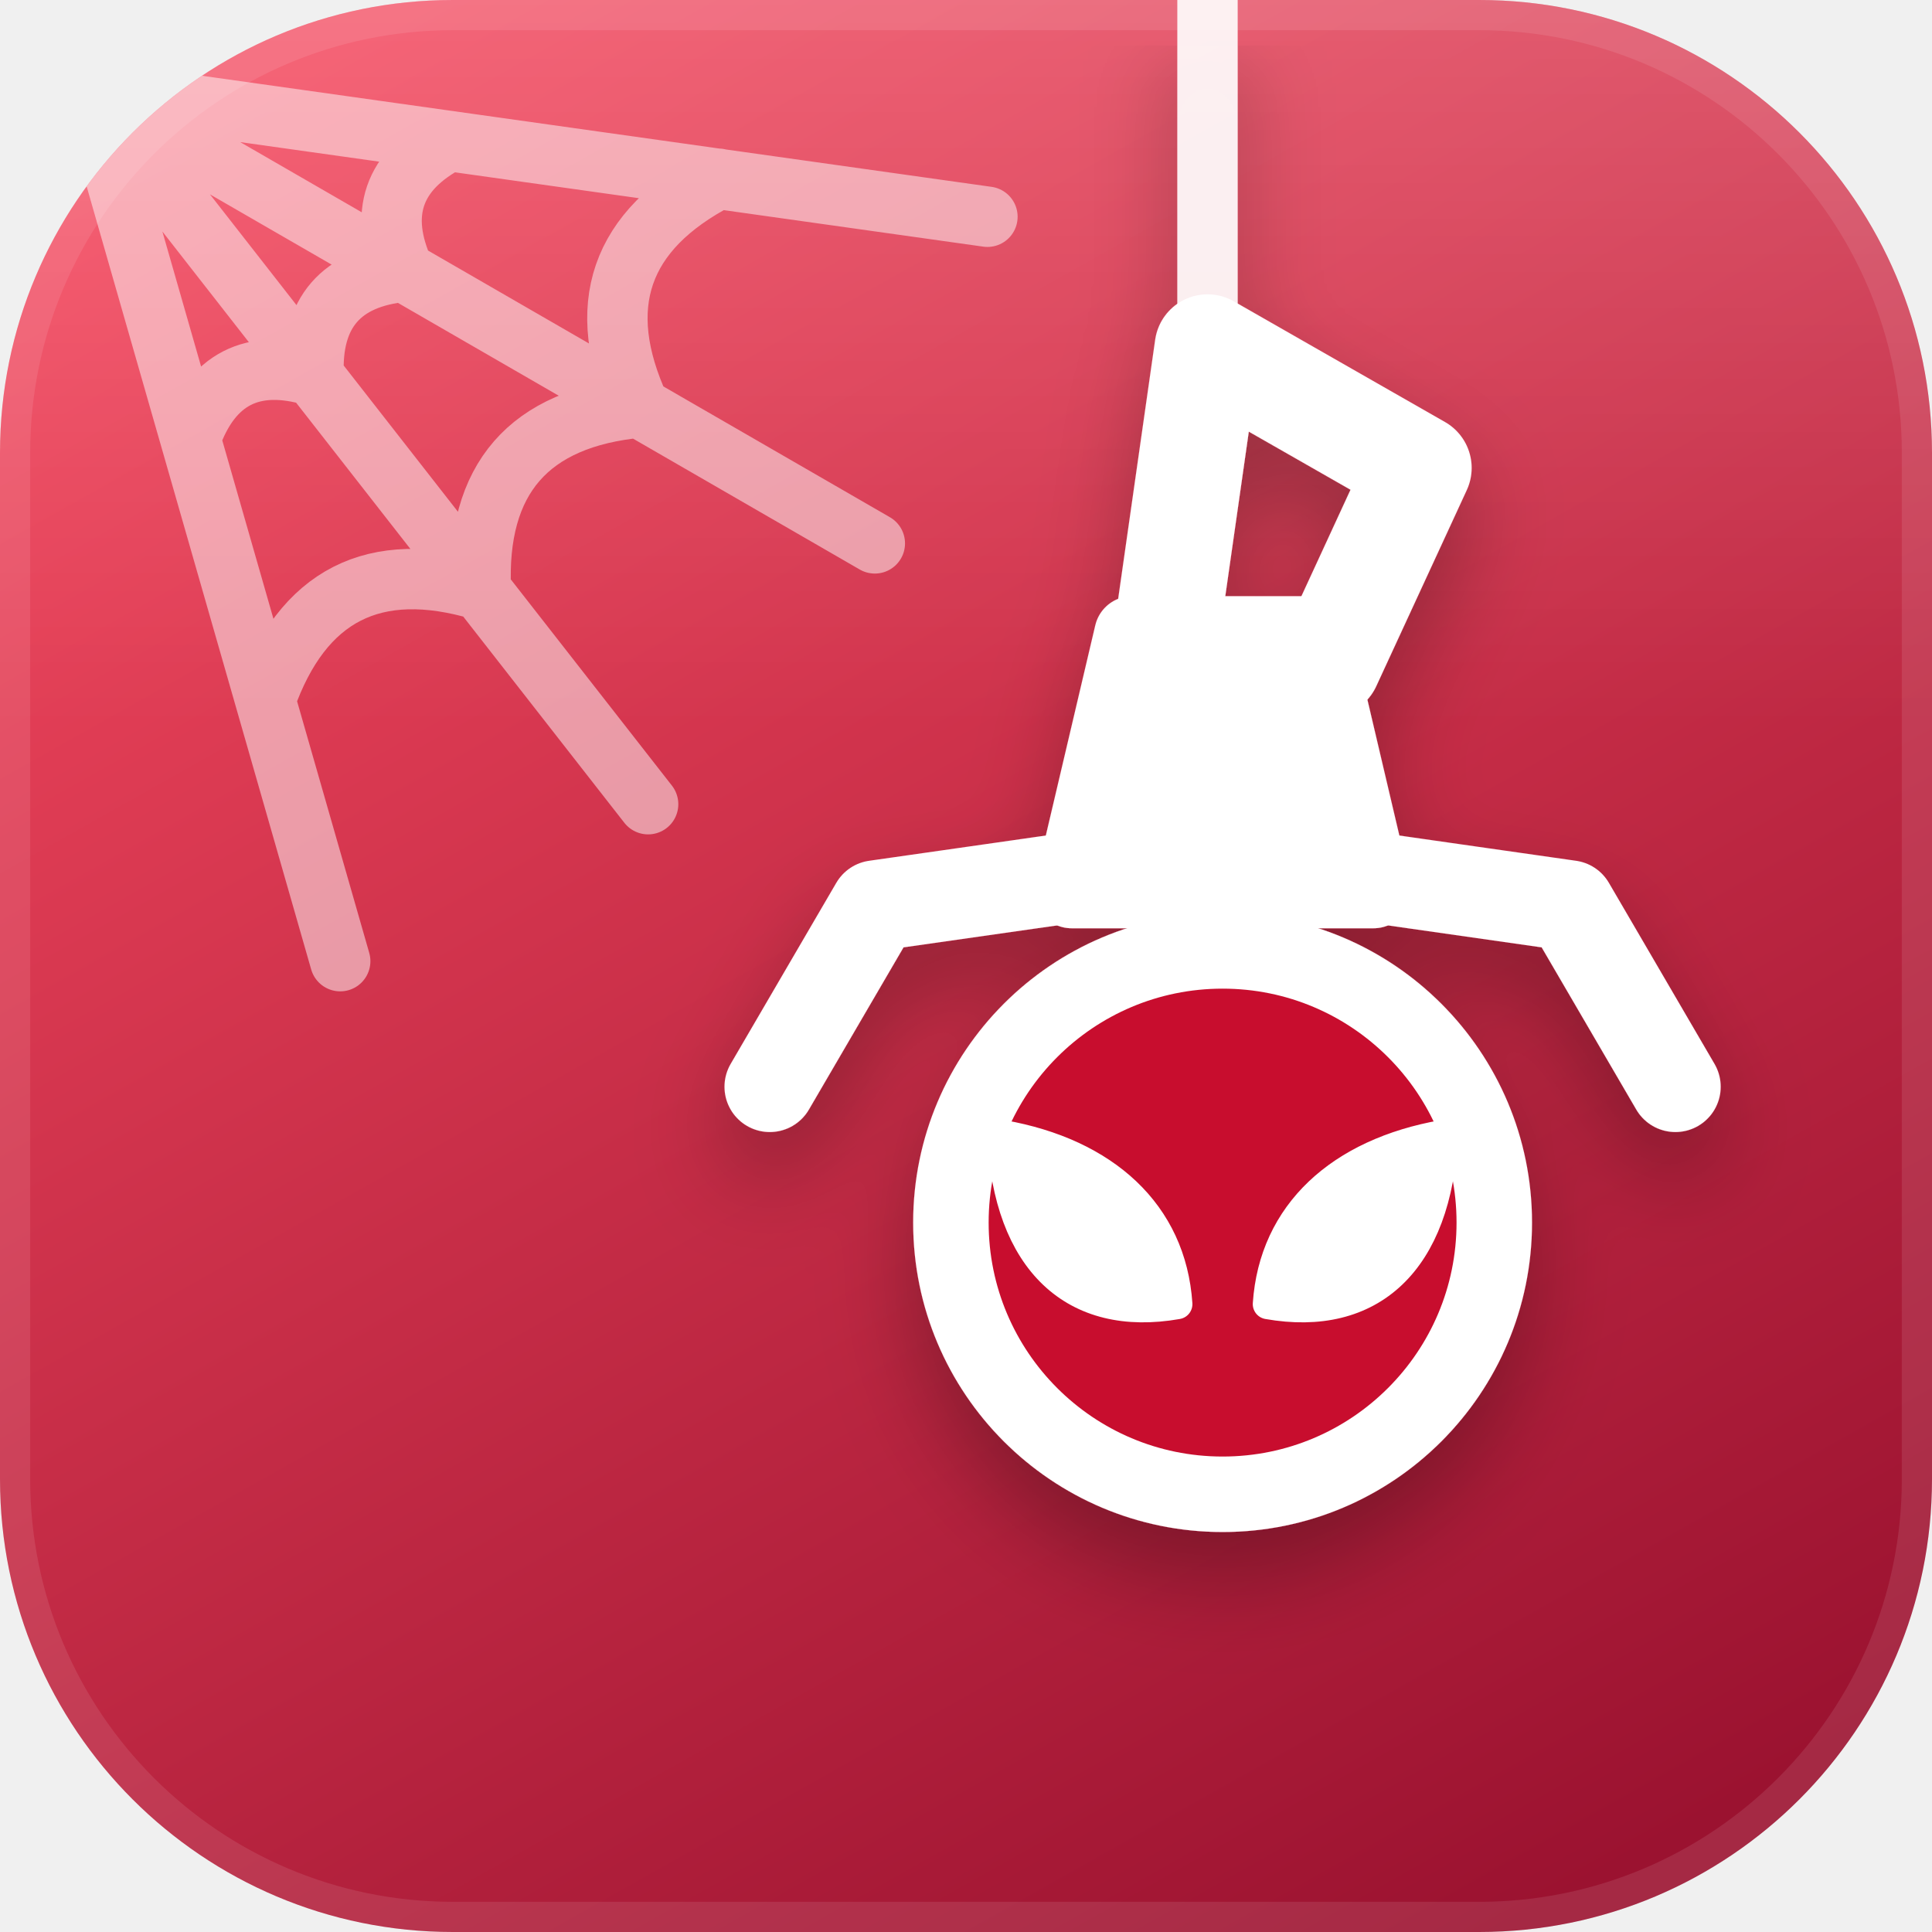
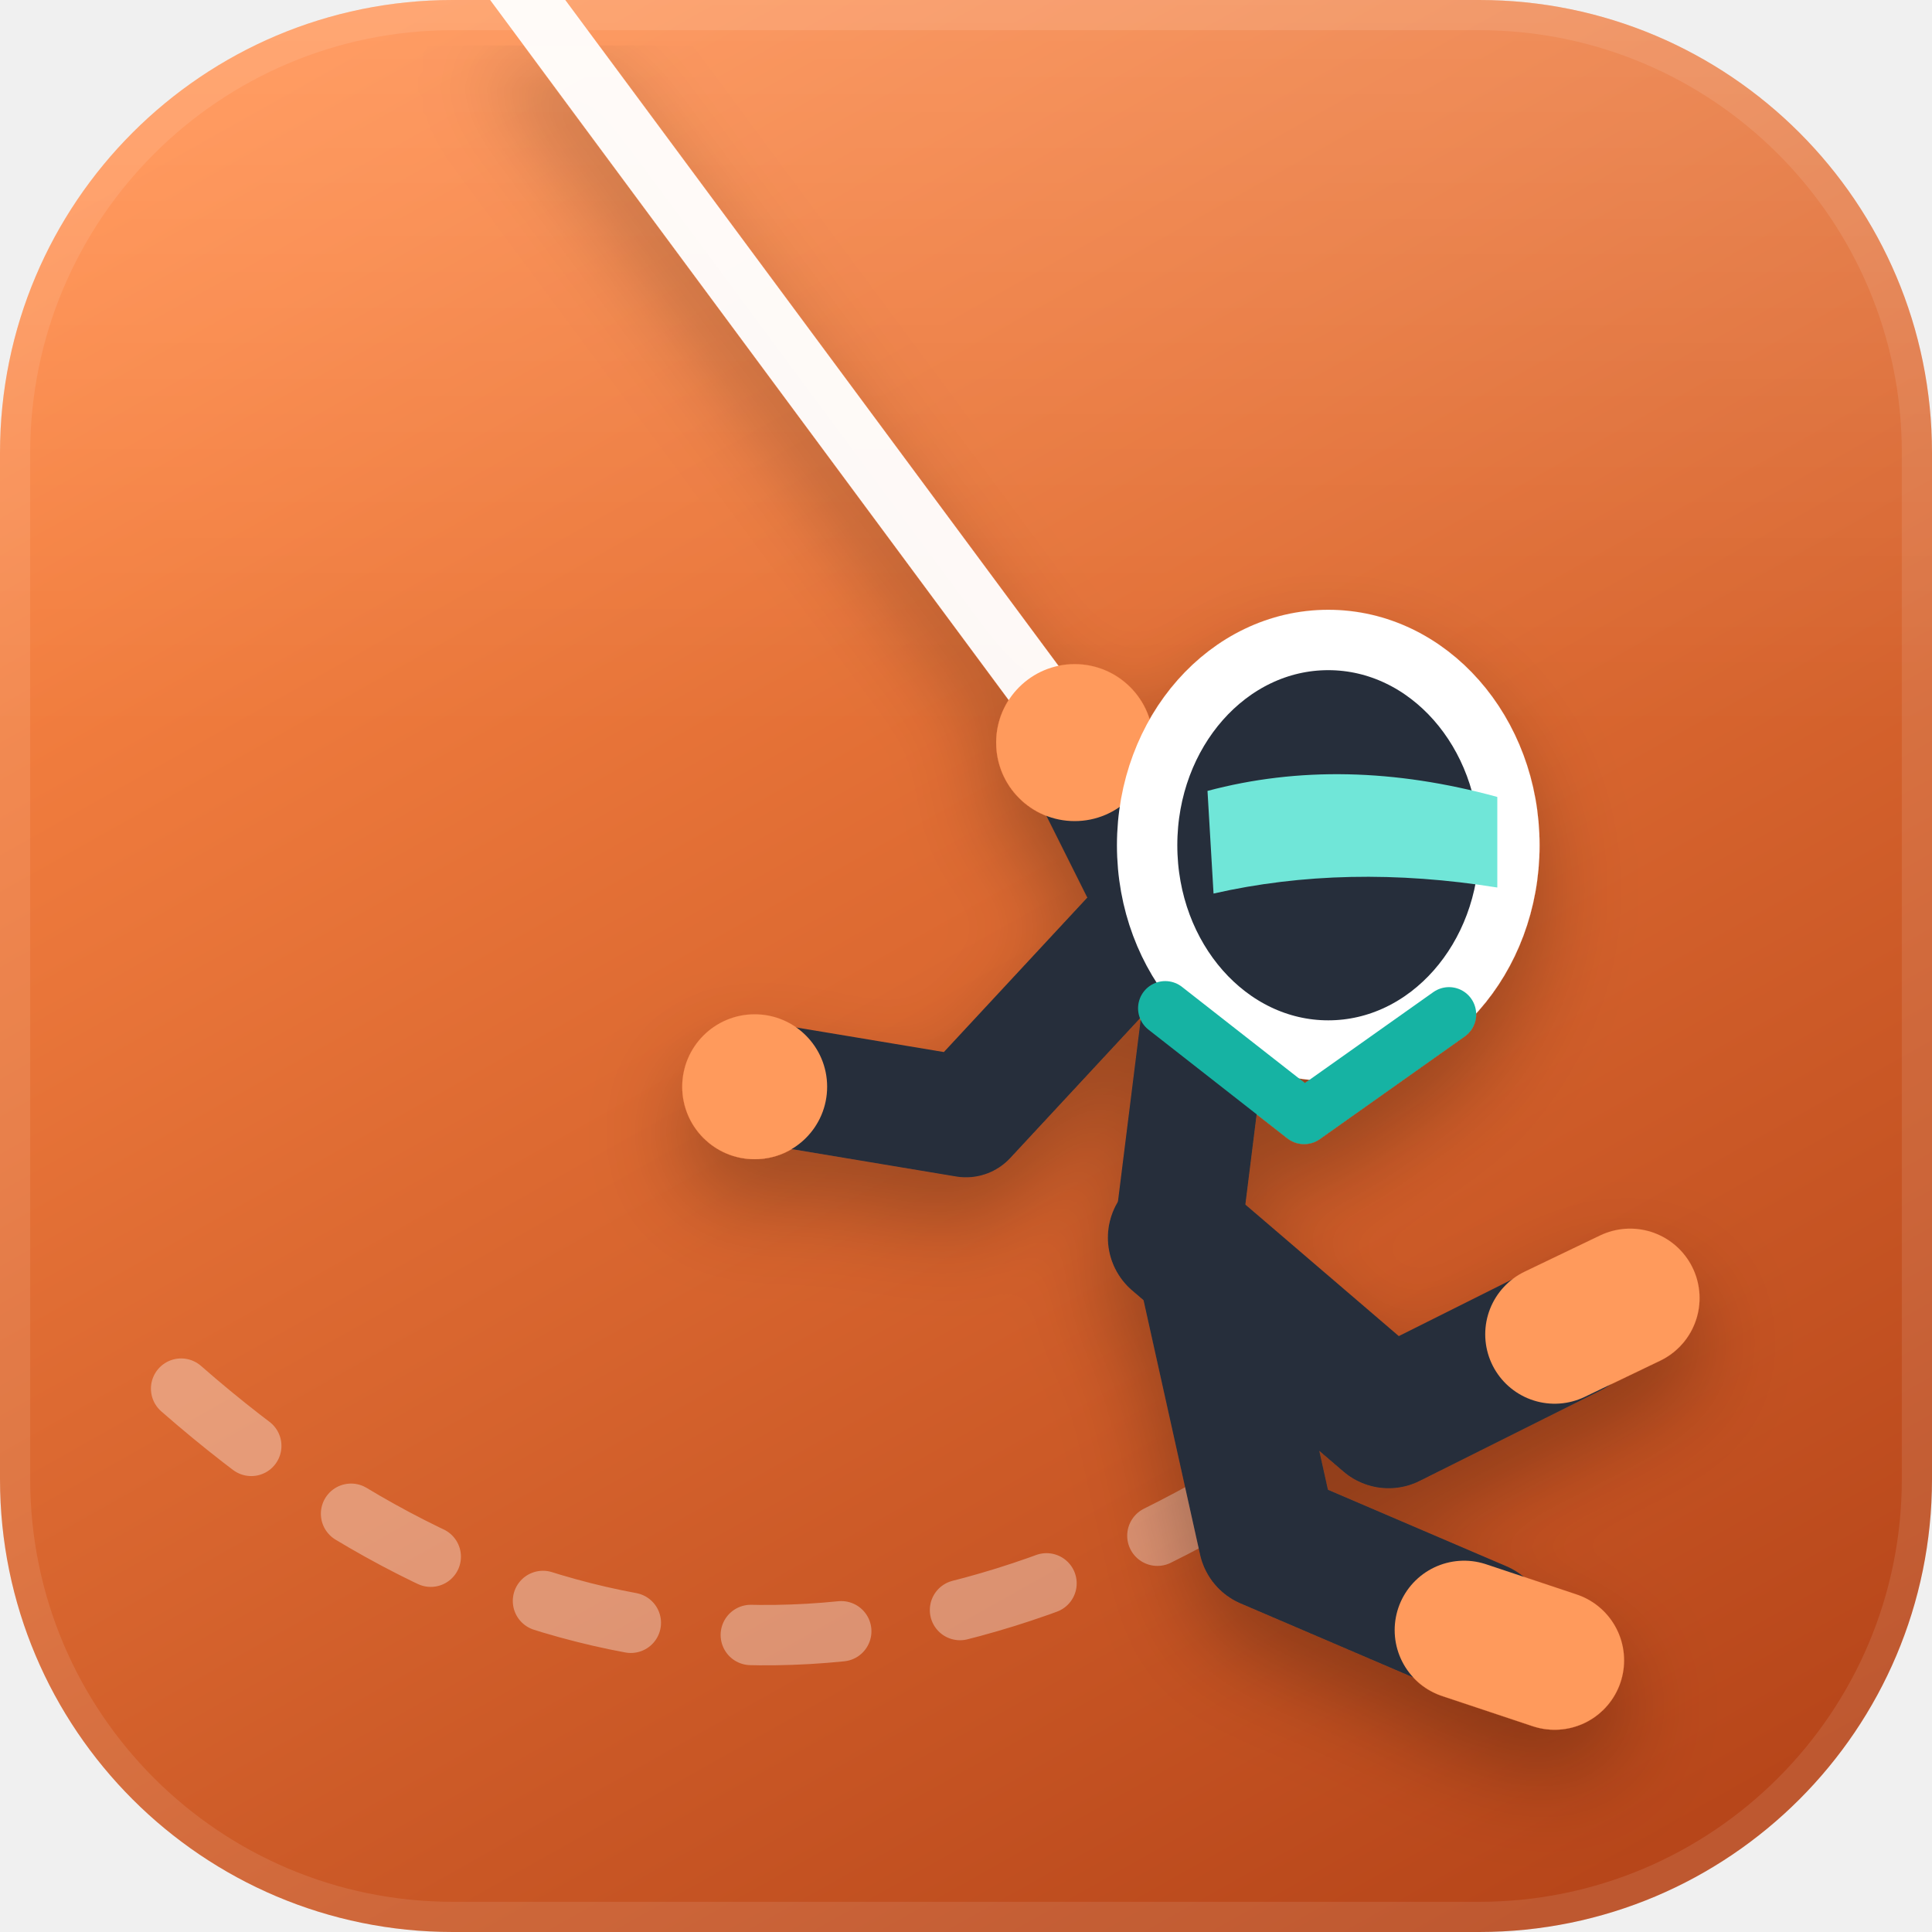
<svg xmlns="http://www.w3.org/2000/svg" width="64" height="64" viewBox="0 0 64 64">
  <defs>
-     <linearGradient id="spiderman-bg" x1="14" y1="0" x2="50" y2="64" gradientUnits="userSpaceOnUse">
-       <stop offset="0" stop-color="#F2485E" />
-       <stop offset="1" stop-color="#9B1230" />
+     <linearGradient id="slinger-bg" x1="14" y1="0" x2="50" y2="64" gradientUnits="userSpaceOnUse">
+       <stop offset="0" stop-color="#FF8A47" />
+       <stop offset="1" stop-color="#B7461A" />
    </linearGradient>
-     <linearGradient id="spiderman-hl" x1="0" y1="0" x2="0" y2="24" gradientUnits="userSpaceOnUse">
+     <linearGradient id="slinger-hl" x1="0" y1="0" x2="0" y2="24" gradientUnits="userSpaceOnUse">
      <stop offset="0" stop-color="#fff" stop-opacity=".16" />
      <stop offset="1" stop-color="#fff" stop-opacity="0" />
    </linearGradient>
-     <filter id="spiderman-sh" x="-20%" y="-20%" width="140%" height="150%">
+     <filter id="slinger-sh" x="-20%" y="-20%" width="140%" height="150%">
      <feDropShadow dx="0" dy="1.5" stdDeviation="1.5" flood-color="#000" flood-opacity="0.28" />
    </filter>
-     <clipPath id="spiderman-clip">
+     <clipPath id="slinger-clip">
      <rect width="64" height="64" rx="15" />
    </clipPath>
  </defs>
-   <rect width="64" height="64" rx="15" fill="url(#spiderman-bg)" />
-   <g clip-path="url(#spiderman-clip)">
-     <path d="M3 3L32.71 7.18M3 3L28.98 18M3 3L21.47 26.64M3 3L11.27 31.84M14.88 4.67Q12.08 6.13 13.39 9Q10.25 9.3 10.39 12.46Q7.36 11.55 6.31 14.54M23.8 5.92Q18.88 8.47 21.19 13.5Q15.68 14.02 15.93 19.55Q10.63 17.97 8.79 23.19" fill="none" stroke="#fff" stroke-opacity=".5" stroke-width="2" stroke-linecap="round" />
+   <rect width="64" height="64" rx="15" fill="url(#slinger-bg)" />
+   <g clip-path="url(#slinger-clip)">
+     <path d="M6 46Q22 60 40 50" fill="none" stroke="#fff" stroke-opacity=".35" stroke-width="2" stroke-dasharray="3 4" stroke-linecap="round" />
  </g>
-   <rect width="64" height="64" rx="15" fill="url(#spiderman-hl)" />
+   <rect width="64" height="64" rx="15" fill="url(#slinger-hl)" />
  <rect x=".5" y=".5" width="63" height="63" rx="14.5" fill="none" stroke="#fff" stroke-opacity=".1" />
-   <g filter="url(#spiderman-sh)">
-     <path d="M40 0V12" stroke="#fff" stroke-width="2" stroke-opacity=".9" />
-     <path d="M40 11.5L38.5 22M40 11.5L47 15.5L44 22" stroke="#fff" stroke-width="3.5" stroke-linecap="round" stroke-linejoin="round" fill="none" />
-     <path d="M37.5 21H43.5L45.5 29.5H35.5Z" fill="#fff" stroke="#fff" stroke-width="2.5" stroke-linejoin="round" />
-     <path d="M36 29L29 30L25.5 36M45 29L52 30L55.5 36" stroke="#fff" stroke-width="3" stroke-linecap="round" stroke-linejoin="round" fill="none" />
-     <circle cx="40.5" cy="40.5" r="9" fill="#C8102F" stroke="#fff" stroke-width="2.5" />
-     <path d="M39 43.2C35.6 43.8 33.4 41.8 33.2 37.6C36.6 38.2 38.8 40.2 39 43.2ZM42 43.2C45.4 43.8 47.6 41.8 47.8 37.6C44.4 38.2 42.2 40.2 42 43.2Z" fill="#fff" stroke="#fff" stroke-width="1" stroke-linejoin="round" />
+   <g filter="url(#slinger-sh)">
+     <path d="M16 -2L36 25" stroke="#fff" stroke-width="2" stroke-opacity=".95" stroke-linecap="round" />
+     <path d="M36 25L40 33L39 41" stroke="#262E3B" stroke-width="4.2" stroke-linecap="round" stroke-linejoin="round" fill="none" />
+     <path d="M39 41L46 47L52 44M40 42L42 51L49 54" stroke="#262E3B" stroke-width="4.6" stroke-linecap="round" stroke-linejoin="round" fill="none" />
+     <path d="M51.5 44.2L54 43M48.5 54L51.5 55" stroke="#FF9A5C" stroke-width="4.6" stroke-linecap="round" />
+     <path d="M38.5 30L32 37L26 36" stroke="#262E3B" stroke-width="4" stroke-linecap="round" stroke-linejoin="round" fill="none" />
+     <circle cx="35.6" cy="24.6" r="2.6" fill="#FF9A5C" />
+     <circle cx="25" cy="36" r="2.4" fill="#FF9A5C" />
+     <ellipse cx="44" cy="28" rx="6" ry="6.8" fill="#262E3B" stroke="#fff" stroke-width="2" />
+     <path d="M40 26.2Q44.5 25 49.6 26.4L49.6 29.4Q44.6 28.6 40.2 29.6Z" fill="#6FE6D8" />
+     <path d="M38.6 33.4L43.2 37L48 33.6" stroke="#18B3A3" stroke-width="1.8" fill="none" stroke-linecap="round" stroke-linejoin="round" />
  </g>
</svg>
